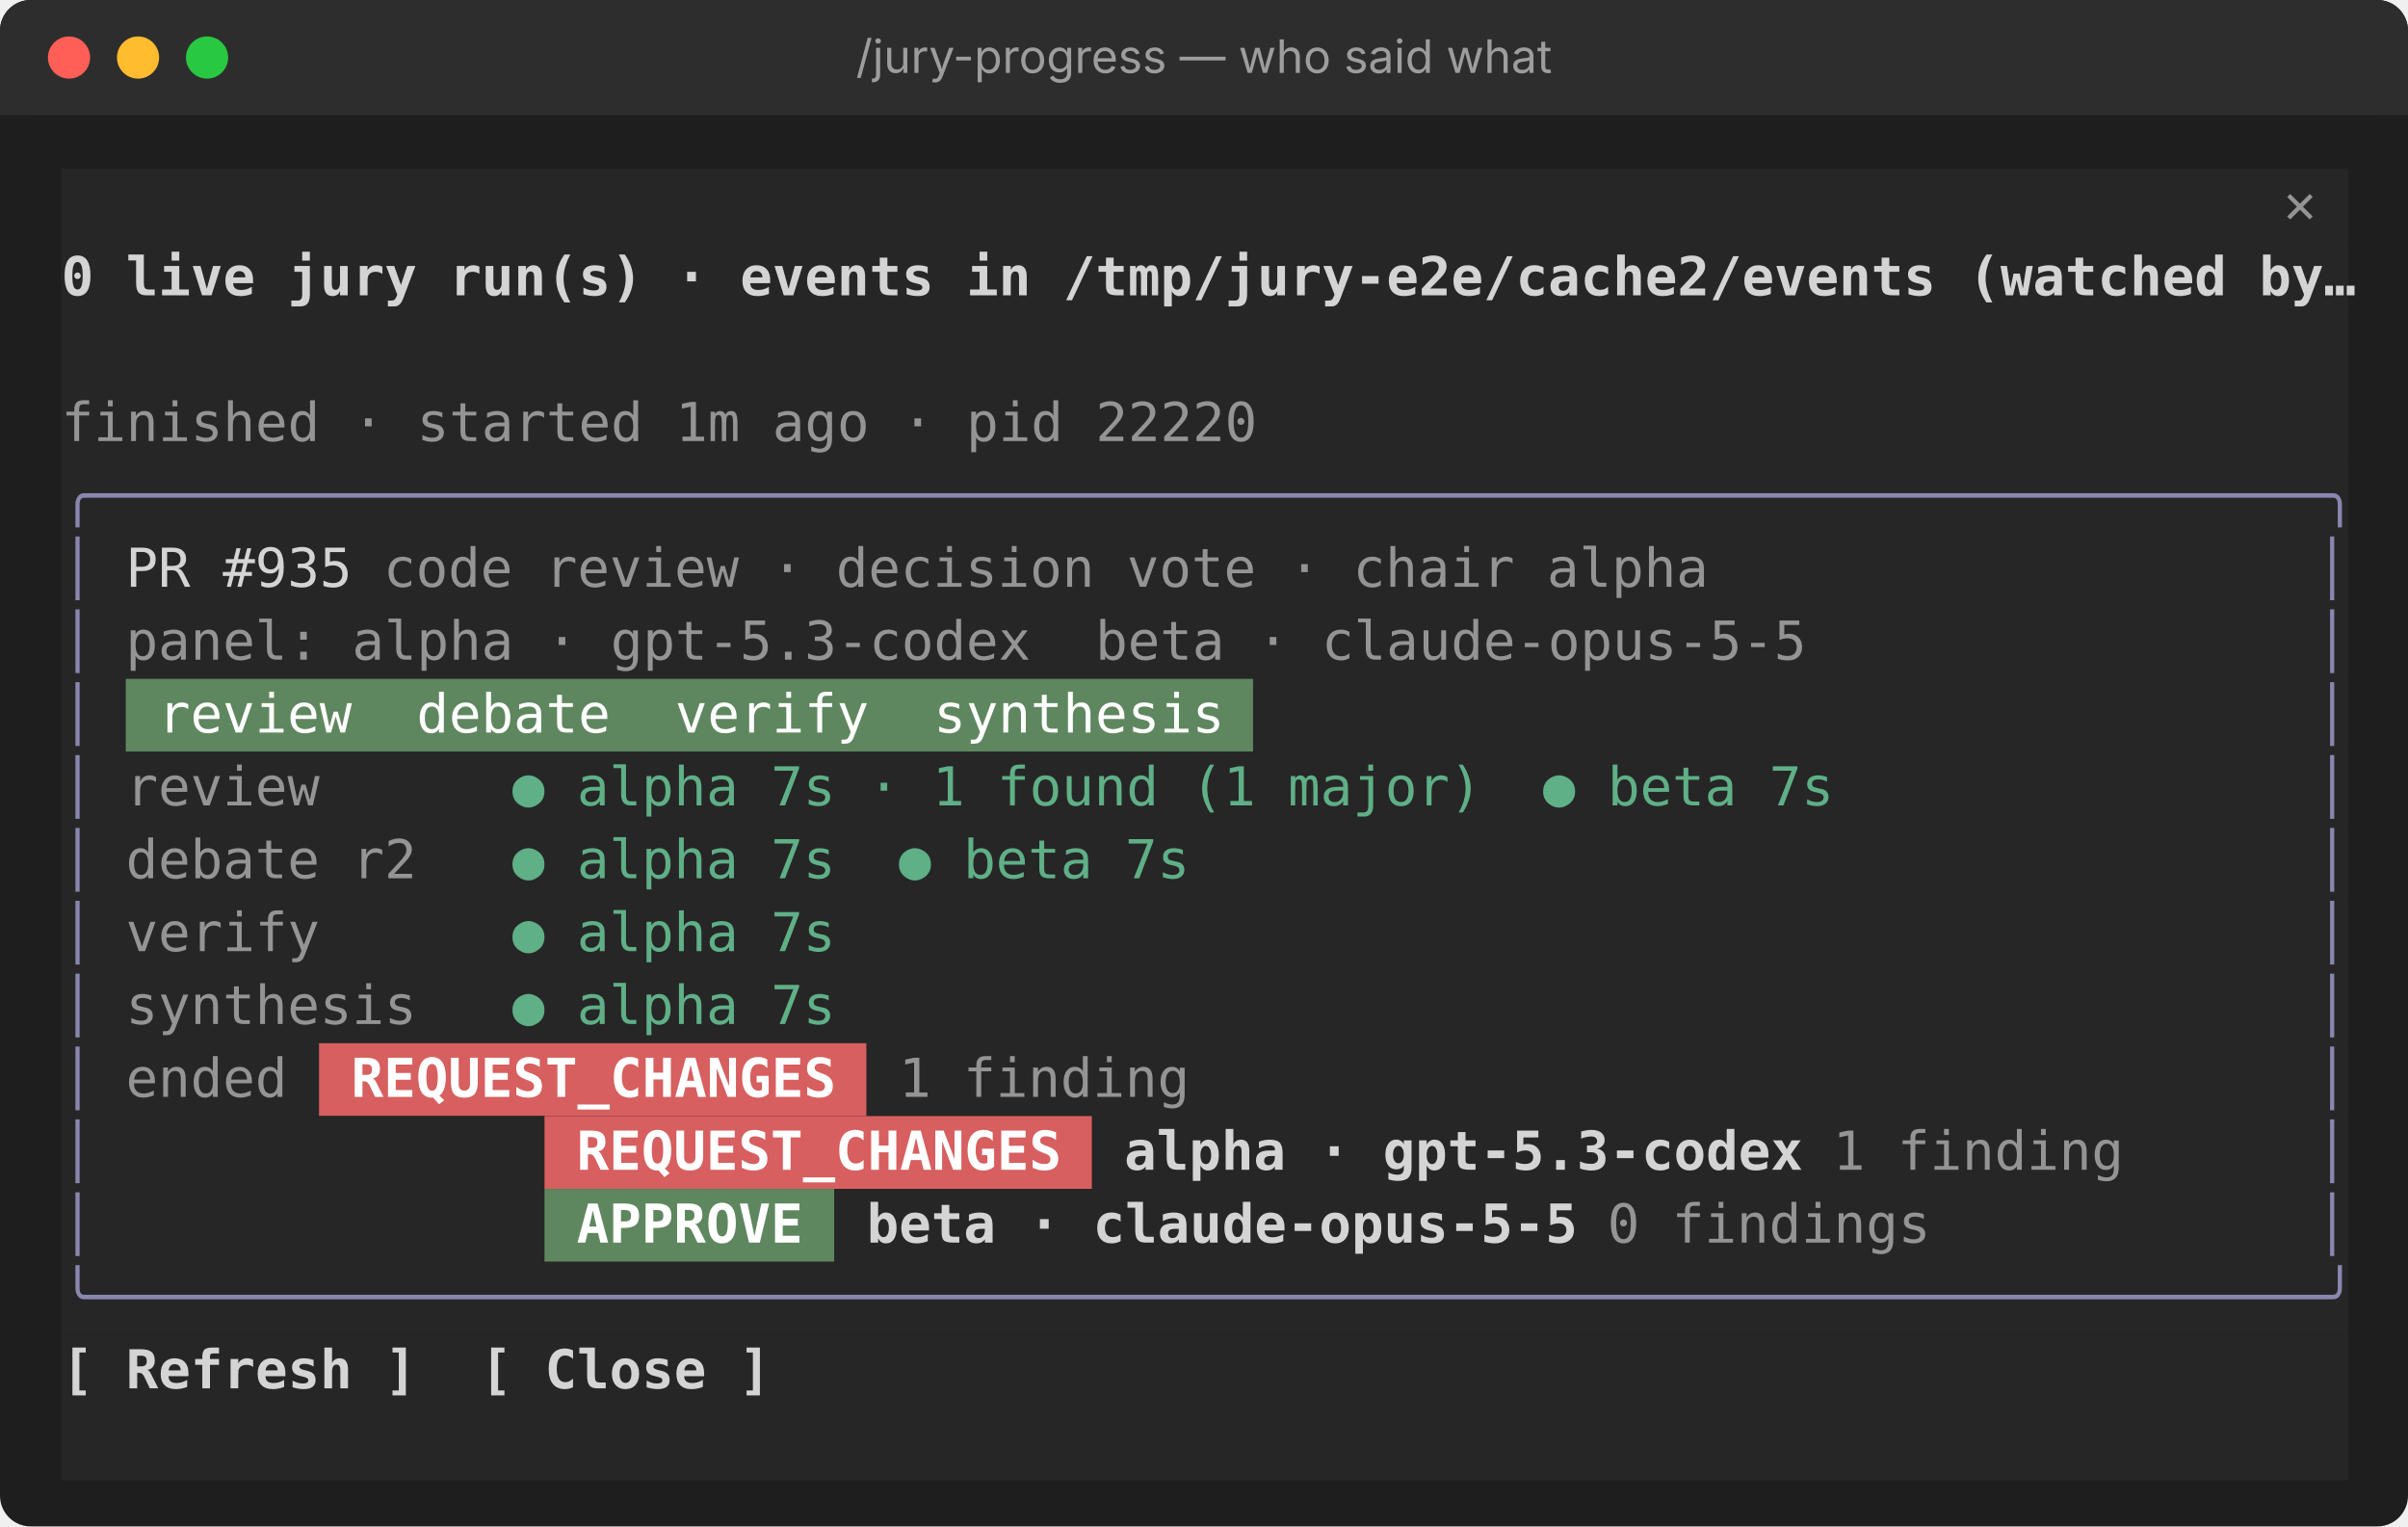
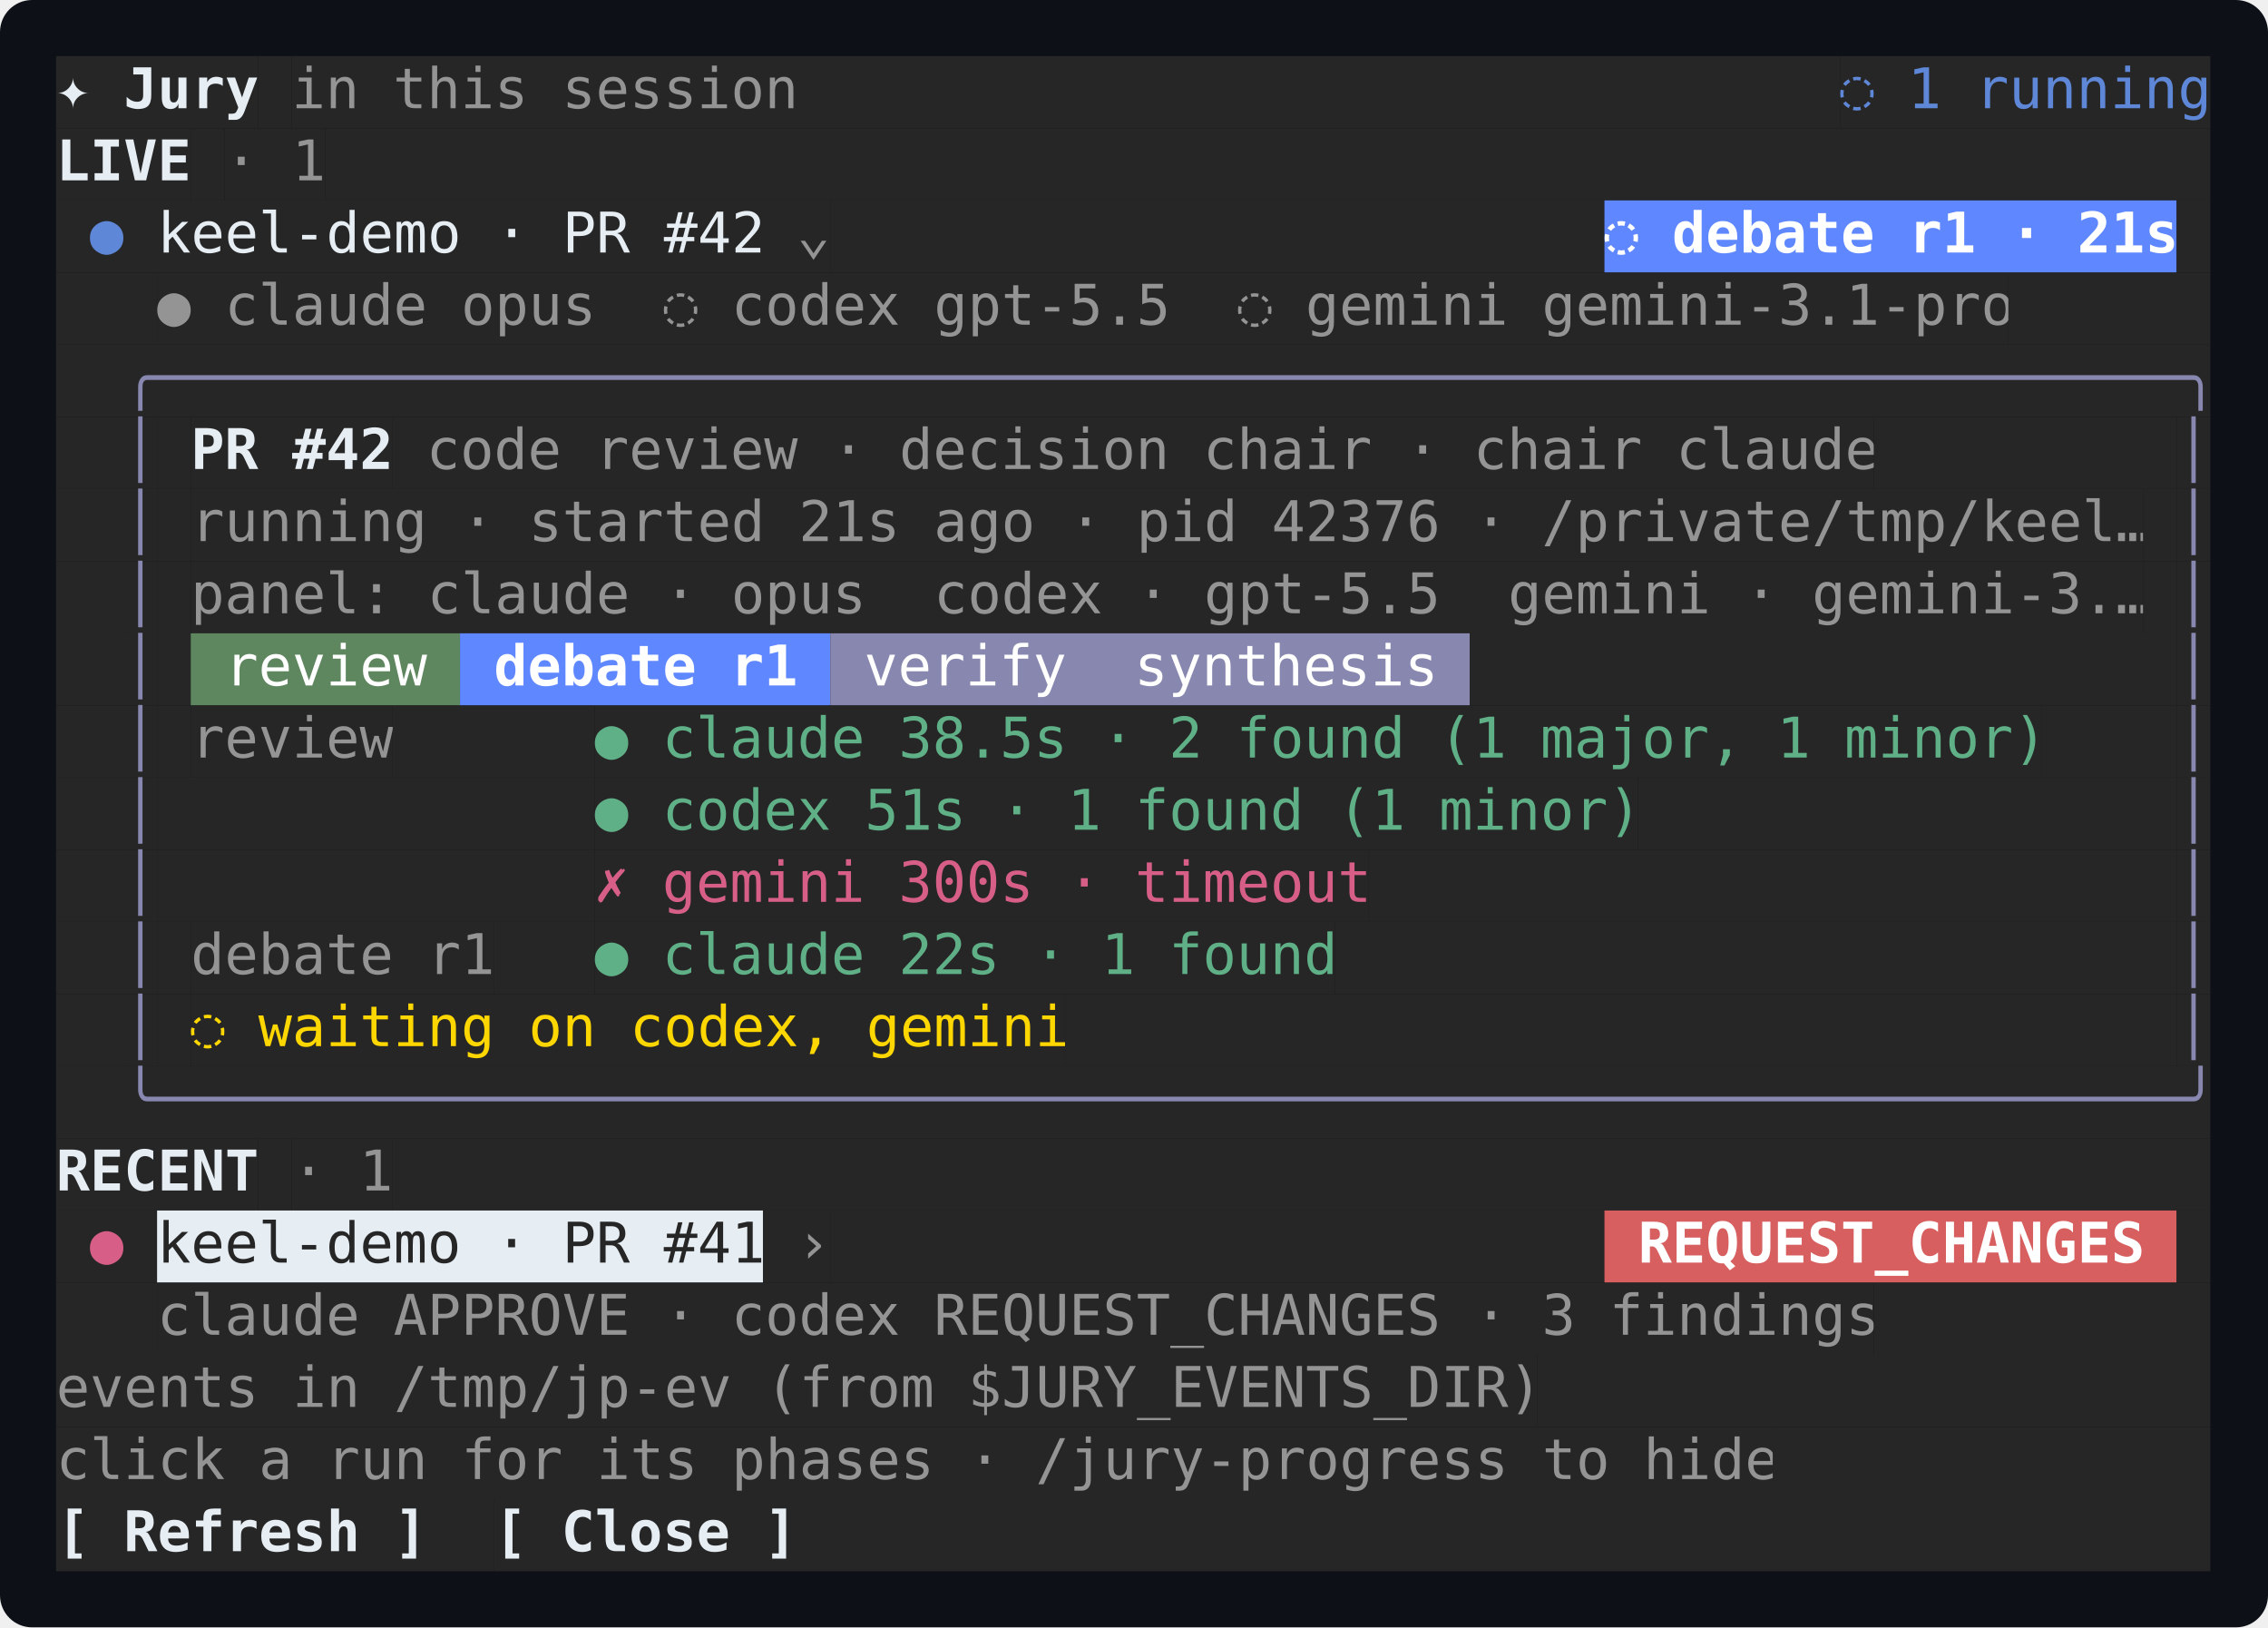
- <svg xmlns="http://www.w3.org/2000/svg" width="628" height="398" viewBox="0 0 628 398" role="img" aria-label="/jury-progress — who said what">
-   <rect width="100%" height="100%" rx="8" fill="#1e1e1e" />
-   <rect width="100%" height="30" rx="8" fill="#2d2d2d" />
-   <rect y="22" width="100%" height="8" fill="#2d2d2d" />
-   <circle cx="18" cy="15" r="5.5" fill="#ff5f57" />
-   <circle cx="36" cy="15" r="5.5" fill="#febc2e" />
-   <circle cx="54" cy="15" r="5.5" fill="#28c840" />
-   <text x="314" y="19" fill="#9d9d9d" font-family="-apple-system,Segoe UI,sans-serif" font-size="12" text-anchor="middle">/jury-progress — who said what</text>
-   <rect x="16.0" y="44" width="596.4" height="19" fill="#262626" />
-   <rect x="16.0" y="63" width="596.4" height="19" fill="#262626" />
-   <rect x="16.0" y="82" width="596.4" height="19" fill="#262626" />
-   <rect x="16.0" y="101" width="596.4" height="19" fill="#262626" />
-   <rect x="16.0" y="120" width="596.4" height="19" fill="#262626" />
-   <rect x="16.0" y="139" width="596.4" height="19" fill="#262626" />
-   <rect x="16.0" y="158" width="596.4" height="19" fill="#262626" />
-   <rect x="16.0" y="177" width="16.8" height="19" fill="#262626" />
-   <rect x="32.8" y="177" width="294.0" height="19" fill="#5f875f" />
-   <rect x="326.8" y="177" width="285.6" height="19" fill="#262626" />
-   <rect x="16.0" y="196" width="596.4" height="19" fill="#262626" />
-   <rect x="16.0" y="215" width="596.4" height="19" fill="#262626" />
-   <rect x="16.0" y="234" width="596.4" height="19" fill="#262626" />
-   <rect x="16.0" y="253" width="596.4" height="19" fill="#262626" />
-   <rect x="16.0" y="272" width="67.2" height="19" fill="#262626" />
-   <rect x="83.2" y="272" width="142.8" height="19" fill="#d75f5f" />
-   <rect x="226.0" y="272" width="386.4" height="19" fill="#262626" />
-   <rect x="16.0" y="291" width="126.0" height="19" fill="#262626" />
-   <rect x="142.0" y="291" width="142.8" height="19" fill="#d75f5f" />
-   <rect x="284.8" y="291" width="327.6" height="19" fill="#262626" />
-   <rect x="16.0" y="310" width="126.0" height="19" fill="#262626" />
-   <rect x="142.0" y="310" width="75.6" height="19" fill="#5f875f" />
-   <rect x="217.6" y="310" width="394.8" height="19" fill="#262626" />
-   <rect x="16.0" y="329" width="596.4" height="19" fill="#262626" />
-   <rect x="16.0" y="348" width="596.4" height="19" fill="#262626" />
-   <rect x="16.0" y="367" width="596.4" height="19" fill="#262626" />
-   <g font-family="SF Mono,Menlo,Consolas,DejaVu Sans Mono,monospace" font-size="14" xml:space="preserve">
-     <text x="595.6" y="58" fill="#949494" textLength="8.4" lengthAdjust="spacingAndGlyphs">✕</text>
-     <text x="16.0" y="77" fill="#d4d4d4" font-weight="bold" textLength="596.4" lengthAdjust="spacingAndGlyphs">0 live jury run(s) · events in /tmp/jury-e2e/cache2/events (watched by…</text>
-     <text x="16.0" y="115" fill="#949494" textLength="310.8" lengthAdjust="spacingAndGlyphs">finished · started 1m ago · pid 22220</text>
-     <text x="16.0" y="134" fill="#8787af" textLength="596.4" lengthAdjust="spacingAndGlyphs">╭─────────────────────────────────────────────────────────────────────╮</text>
-     <text x="16.0" y="153" fill="#8787af" textLength="8.4" lengthAdjust="spacingAndGlyphs">│</text>
-     <text x="32.8" y="153" fill="#d4d4d4" textLength="58.8" lengthAdjust="spacingAndGlyphs">PR #935</text>
-     <text x="100.0" y="153" fill="#949494" textLength="344.4" lengthAdjust="spacingAndGlyphs">code review · decision vote · chair alpha</text>
-     <text x="604.0" y="153" fill="#8787af" textLength="8.4" lengthAdjust="spacingAndGlyphs">│</text>
-     <text x="16.0" y="172" fill="#8787af" textLength="8.4" lengthAdjust="spacingAndGlyphs">│</text>
-     <text x="32.8" y="172" fill="#949494" textLength="436.8" lengthAdjust="spacingAndGlyphs">panel: alpha · gpt-5.3-codex  beta · claude-opus-5-5</text>
-     <text x="604.0" y="172" fill="#8787af" textLength="8.4" lengthAdjust="spacingAndGlyphs">│</text>
-     <text x="16.0" y="191" fill="#8787af" textLength="8.4" lengthAdjust="spacingAndGlyphs">│</text>
-     <text x="41.2" y="191" fill="#ffffff" textLength="277.2" lengthAdjust="spacingAndGlyphs">review  debate  verify  synthesis</text>
-     <text x="604.0" y="191" fill="#8787af" textLength="8.4" lengthAdjust="spacingAndGlyphs">│</text>
-     <text x="16.0" y="210" fill="#8787af" textLength="8.4" lengthAdjust="spacingAndGlyphs">│</text>
-     <text x="32.8" y="210" fill="#949494" textLength="50.4" lengthAdjust="spacingAndGlyphs">review</text>
-     <text x="133.6" y="210" fill="#5faf87" textLength="252.0" lengthAdjust="spacingAndGlyphs">● alpha 7s · 1 found (1 major)</text>
-     <text x="402.4" y="210" fill="#5faf87" textLength="75.6" lengthAdjust="spacingAndGlyphs">● beta 7s</text>
-     <text x="604.0" y="210" fill="#8787af" textLength="8.4" lengthAdjust="spacingAndGlyphs">│</text>
-     <text x="16.0" y="229" fill="#8787af" textLength="8.4" lengthAdjust="spacingAndGlyphs">│</text>
-     <text x="32.8" y="229" fill="#949494" textLength="75.6" lengthAdjust="spacingAndGlyphs">debate r2</text>
-     <text x="133.6" y="229" fill="#5faf87" textLength="84.0" lengthAdjust="spacingAndGlyphs">● alpha 7s</text>
-     <text x="234.4" y="229" fill="#5faf87" textLength="75.6" lengthAdjust="spacingAndGlyphs">● beta 7s</text>
-     <text x="604.0" y="229" fill="#8787af" textLength="8.4" lengthAdjust="spacingAndGlyphs">│</text>
-     <text x="16.0" y="248" fill="#8787af" textLength="8.4" lengthAdjust="spacingAndGlyphs">│</text>
-     <text x="32.8" y="248" fill="#949494" textLength="50.4" lengthAdjust="spacingAndGlyphs">verify</text>
-     <text x="133.6" y="248" fill="#5faf87" textLength="84.0" lengthAdjust="spacingAndGlyphs">● alpha 7s</text>
-     <text x="604.0" y="248" fill="#8787af" textLength="8.4" lengthAdjust="spacingAndGlyphs">│</text>
-     <text x="16.0" y="267" fill="#8787af" textLength="8.4" lengthAdjust="spacingAndGlyphs">│</text>
-     <text x="32.8" y="267" fill="#949494" textLength="75.6" lengthAdjust="spacingAndGlyphs">synthesis</text>
-     <text x="133.6" y="267" fill="#5faf87" textLength="84.0" lengthAdjust="spacingAndGlyphs">● alpha 7s</text>
-     <text x="604.0" y="267" fill="#8787af" textLength="8.4" lengthAdjust="spacingAndGlyphs">│</text>
-     <text x="16.0" y="286" fill="#8787af" textLength="8.4" lengthAdjust="spacingAndGlyphs">│</text>
-     <text x="32.8" y="286" fill="#949494" textLength="42.0" lengthAdjust="spacingAndGlyphs">ended</text>
-     <text x="91.6" y="286" fill="#ffffff" font-weight="bold" textLength="126.0" lengthAdjust="spacingAndGlyphs">REQUEST_CHANGES</text>
-     <text x="234.4" y="286" fill="#949494" textLength="75.6" lengthAdjust="spacingAndGlyphs">1 finding</text>
-     <text x="604.0" y="286" fill="#8787af" textLength="8.4" lengthAdjust="spacingAndGlyphs">│</text>
-     <text x="16.0" y="305" fill="#8787af" textLength="8.4" lengthAdjust="spacingAndGlyphs">│</text>
-     <text x="150.4" y="305" fill="#ffffff" font-weight="bold" textLength="126.0" lengthAdjust="spacingAndGlyphs">REQUEST_CHANGES</text>
-     <text x="293.2" y="305" fill="#d4d4d4" font-weight="bold" textLength="176.4" lengthAdjust="spacingAndGlyphs">alpha · gpt-5.3-codex</text>
-     <text x="478.0" y="305" fill="#949494" textLength="75.6" lengthAdjust="spacingAndGlyphs">1 finding</text>
-     <text x="604.0" y="305" fill="#8787af" textLength="8.4" lengthAdjust="spacingAndGlyphs">│</text>
-     <text x="16.0" y="324" fill="#8787af" textLength="8.4" lengthAdjust="spacingAndGlyphs">│</text>
-     <text x="150.4" y="324" fill="#ffffff" font-weight="bold" textLength="58.8" lengthAdjust="spacingAndGlyphs">APPROVE</text>
-     <text x="226.0" y="324" fill="#d4d4d4" font-weight="bold" textLength="184.8" lengthAdjust="spacingAndGlyphs">beta · claude-opus-5-5</text>
-     <text x="419.2" y="324" fill="#949494" textLength="84.0" lengthAdjust="spacingAndGlyphs">0 findings</text>
-     <text x="604.0" y="324" fill="#8787af" textLength="8.4" lengthAdjust="spacingAndGlyphs">│</text>
-     <text x="16.0" y="343" fill="#8787af" textLength="596.4" lengthAdjust="spacingAndGlyphs">╰─────────────────────────────────────────────────────────────────────╯</text>
-     <text x="16.0" y="362" fill="#d4d4d4" font-weight="bold" textLength="92.4" lengthAdjust="spacingAndGlyphs">[ Refresh ]</text>
-     <text x="125.2" y="362" fill="#d4d4d4" font-weight="bold" textLength="75.6" lengthAdjust="spacingAndGlyphs">[ Close ]</text>
+ <svg xmlns="http://www.w3.org/2000/svg" width="566" height="406" viewBox="0 0 566 406">
+   <rect width="100%" height="100%" rx="8" fill="#0D1117" />
+   <g font-family="Menlo, Monaco, Consolas, monospace" font-size="14">
+     <rect x="14.0" y="14.0" width="50.4" height="18" fill="#262626" />
+     <text x="14.0" y="27.0" fill="#E6EDF3" font-weight="bold" textLength="50.4" lengthAdjust="spacingAndGlyphs" xml:space="preserve">✦ Jury</text>
+     <rect x="64.4" y="14.0" width="8.4" height="18" fill="#262626" />
+     <rect x="72.8" y="14.0" width="126.0" height="18" fill="#262626" />
+     <text x="72.8" y="27.0" fill="#949494" textLength="126.0" lengthAdjust="spacingAndGlyphs" xml:space="preserve">in this session</text>
+     <rect x="198.8" y="14.0" width="260.4" height="18" fill="#262626" />
+     <rect x="459.2" y="14.0" width="92.4" height="18" fill="#262626" />
+     <text x="459.2" y="27.0" fill="#5f87d7" textLength="92.4" lengthAdjust="spacingAndGlyphs" xml:space="preserve">◌ 1 running</text>
+     <rect x="14.0" y="32.0" width="33.6" height="18" fill="#262626" />
+     <text x="14.0" y="45.0" fill="#E6EDF3" font-weight="bold" textLength="33.6" lengthAdjust="spacingAndGlyphs" xml:space="preserve">LIVE</text>
+     <rect x="47.6" y="32.0" width="8.4" height="18" fill="#262626" />
+     <rect x="56.0" y="32.0" width="25.2" height="18" fill="#262626" />
+     <text x="56.0" y="45.0" fill="#949494" textLength="25.2" lengthAdjust="spacingAndGlyphs" xml:space="preserve">· 1</text>
+     <rect x="81.2" y="32.0" width="470.4" height="18" fill="#262626" />
+     <rect x="14.0" y="50.0" width="8.4" height="18" fill="#262626" />
+     <rect x="22.4" y="50.0" width="8.4" height="18" fill="#262626" />
+     <text x="22.4" y="63.0" fill="#5f87d7" textLength="8.4" lengthAdjust="spacingAndGlyphs" xml:space="preserve">●</text>
+     <rect x="30.8" y="50.0" width="168.0" height="18" fill="#262626" />
+     <text x="30.8" y="63.0" fill="#E6EDF3" textLength="168.0" lengthAdjust="spacingAndGlyphs" xml:space="preserve"> keel-demo · PR #42 </text>
+     <rect x="198.8" y="50.0" width="8.4" height="18" fill="#262626" />
+     <text x="198.8" y="63.0" fill="#949494" textLength="8.4" lengthAdjust="spacingAndGlyphs" xml:space="preserve">⌄</text>
+     <rect x="207.2" y="50.0" width="193.2" height="18" fill="#262626" />
+     <rect x="400.4" y="50.0" width="142.8" height="18" fill="#5f87ff" />
+     <text x="400.4" y="63.0" fill="#ffffff" font-weight="bold" textLength="142.8" lengthAdjust="spacingAndGlyphs" xml:space="preserve">◌ debate r1 · 21s</text>
+     <rect x="543.2" y="50.0" width="8.4" height="18" fill="#262626" />
+     <rect x="14.0" y="68.0" width="25.2" height="18" fill="#262626" />
+     <rect x="39.2" y="68.0" width="462.0" height="18" fill="#262626" />
+     <text x="39.2" y="81.0" fill="#949494" textLength="462.0" lengthAdjust="spacingAndGlyphs" xml:space="preserve">● claude opus  ◌ codex gpt-5.5  ◌ gemini gemini-3.1-pro</text>
+     <rect x="501.2" y="68.0" width="50.4" height="18" fill="#262626" />
+     <rect x="14.0" y="86.0" width="16.8" height="18" fill="#262626" />
+     <rect x="30.8" y="86.0" width="520.8" height="18" fill="#262626" />
+     <text x="30.8" y="99.0" fill="#8787af" textLength="520.8" lengthAdjust="spacingAndGlyphs" xml:space="preserve">╭────────────────────────────────────────────────────────────╮</text>
+     <rect x="14.0" y="104.0" width="16.8" height="18" fill="#262626" />
+     <rect x="30.8" y="104.0" width="8.4" height="18" fill="#262626" />
+     <text x="30.8" y="117.0" fill="#8787af" textLength="8.4" lengthAdjust="spacingAndGlyphs" xml:space="preserve">│</text>
+     <rect x="39.2" y="104.0" width="8.4" height="18" fill="#262626" />
+     <rect x="47.6" y="104.0" width="50.4" height="18" fill="#262626" />
+     <text x="47.6" y="117.0" fill="#E6EDF3" font-weight="bold" textLength="50.4" lengthAdjust="spacingAndGlyphs" xml:space="preserve">PR #42</text>
+     <rect x="98.0" y="104.0" width="8.4" height="18" fill="#262626" />
+     <rect x="106.4" y="104.0" width="361.2" height="18" fill="#262626" />
+     <text x="106.4" y="117.0" fill="#949494" textLength="361.2" lengthAdjust="spacingAndGlyphs" xml:space="preserve">code review · decision chair · chair claude</text>
+     <rect x="467.6" y="104.0" width="75.6" height="18" fill="#262626" />
+     <rect x="543.2" y="104.0" width="8.4" height="18" fill="#262626" />
+     <text x="543.2" y="117.0" fill="#8787af" textLength="8.4" lengthAdjust="spacingAndGlyphs" xml:space="preserve">│</text>
+     <rect x="14.0" y="122.0" width="16.8" height="18" fill="#262626" />
+     <rect x="30.8" y="122.0" width="8.4" height="18" fill="#262626" />
+     <text x="30.8" y="135.0" fill="#8787af" textLength="8.4" lengthAdjust="spacingAndGlyphs" xml:space="preserve">│</text>
+     <rect x="39.2" y="122.0" width="8.4" height="18" fill="#262626" />
+     <rect x="47.6" y="122.0" width="487.2" height="18" fill="#262626" />
+     <text x="47.6" y="135.0" fill="#949494" textLength="487.2" lengthAdjust="spacingAndGlyphs" xml:space="preserve">running · started 21s ago · pid 42376 · /private/tmp/keel…</text>
+     <rect x="534.8" y="122.0" width="8.4" height="18" fill="#262626" />
+     <rect x="543.2" y="122.0" width="8.4" height="18" fill="#262626" />
+     <text x="543.2" y="135.0" fill="#8787af" textLength="8.4" lengthAdjust="spacingAndGlyphs" xml:space="preserve">│</text>
+     <rect x="14.0" y="140.0" width="16.8" height="18" fill="#262626" />
+     <rect x="30.8" y="140.0" width="8.4" height="18" fill="#262626" />
+     <text x="30.8" y="153.0" fill="#8787af" textLength="8.4" lengthAdjust="spacingAndGlyphs" xml:space="preserve">│</text>
+     <rect x="39.2" y="140.0" width="8.4" height="18" fill="#262626" />
+     <rect x="47.6" y="140.0" width="487.2" height="18" fill="#262626" />
+     <text x="47.6" y="153.0" fill="#949494" textLength="487.2" lengthAdjust="spacingAndGlyphs" xml:space="preserve">panel: claude · opus  codex · gpt-5.5  gemini · gemini-3.…</text>
+     <rect x="534.8" y="140.0" width="8.4" height="18" fill="#262626" />
+     <rect x="543.2" y="140.0" width="8.4" height="18" fill="#262626" />
+     <text x="543.2" y="153.0" fill="#8787af" textLength="8.4" lengthAdjust="spacingAndGlyphs" xml:space="preserve">│</text>
+     <rect x="14.0" y="158.0" width="16.8" height="18" fill="#262626" />
+     <rect x="30.8" y="158.0" width="8.4" height="18" fill="#262626" />
+     <text x="30.8" y="171.0" fill="#8787af" textLength="8.4" lengthAdjust="spacingAndGlyphs" xml:space="preserve">│</text>
+     <rect x="39.2" y="158.0" width="8.4" height="18" fill="#262626" />
+     <rect x="47.6" y="158.0" width="67.2" height="18" fill="#5f875f" />
+     <text x="47.6" y="171.0" fill="#ffffff" textLength="67.2" lengthAdjust="spacingAndGlyphs" xml:space="preserve"> review </text>
+     <rect x="114.8" y="158.0" width="92.4" height="18" fill="#5f87ff" />
+     <text x="114.8" y="171.0" fill="#ffffff" font-weight="bold" textLength="92.4" lengthAdjust="spacingAndGlyphs" xml:space="preserve"> debate r1 </text>
+     <rect x="207.2" y="158.0" width="159.6" height="18" fill="#8787af" />
+     <text x="207.2" y="171.0" fill="#ffffff" textLength="159.6" lengthAdjust="spacingAndGlyphs" xml:space="preserve"> verify  synthesis </text>
+     <rect x="366.8" y="158.0" width="176.4" height="18" fill="#262626" />
+     <rect x="543.2" y="158.0" width="8.4" height="18" fill="#262626" />
+     <text x="543.2" y="171.0" fill="#8787af" textLength="8.4" lengthAdjust="spacingAndGlyphs" xml:space="preserve">│</text>
+     <rect x="14.0" y="176.0" width="16.8" height="18" fill="#262626" />
+     <rect x="30.8" y="176.0" width="8.4" height="18" fill="#262626" />
+     <text x="30.8" y="189.0" fill="#8787af" textLength="8.4" lengthAdjust="spacingAndGlyphs" xml:space="preserve">│</text>
+     <rect x="39.2" y="176.0" width="8.4" height="18" fill="#262626" />
+     <rect x="47.6" y="176.0" width="50.4" height="18" fill="#262626" />
+     <text x="47.6" y="189.0" fill="#949494" textLength="50.4" lengthAdjust="spacingAndGlyphs" xml:space="preserve">review</text>
+     <rect x="98.0" y="176.0" width="50.4" height="18" fill="#262626" />
+     <rect x="148.4" y="176.0" width="361.2" height="18" fill="#262626" />
+     <text x="148.4" y="189.0" fill="#5faf87" textLength="361.2" lengthAdjust="spacingAndGlyphs" xml:space="preserve">● claude 38.5s · 2 found (1 major, 1 minor)</text>
+     <rect x="509.6" y="176.0" width="33.6" height="18" fill="#262626" />
+     <rect x="543.2" y="176.0" width="8.4" height="18" fill="#262626" />
+     <text x="543.2" y="189.0" fill="#8787af" textLength="8.4" lengthAdjust="spacingAndGlyphs" xml:space="preserve">│</text>
+     <rect x="14.0" y="194.0" width="16.8" height="18" fill="#262626" />
+     <rect x="30.8" y="194.0" width="8.4" height="18" fill="#262626" />
+     <text x="30.8" y="207.0" fill="#8787af" textLength="8.4" lengthAdjust="spacingAndGlyphs" xml:space="preserve">│</text>
+     <rect x="39.2" y="194.0" width="109.2" height="18" fill="#262626" />
+     <rect x="148.4" y="194.0" width="260.4" height="18" fill="#262626" />
+     <text x="148.4" y="207.0" fill="#5faf87" textLength="260.4" lengthAdjust="spacingAndGlyphs" xml:space="preserve">● codex 51s · 1 found (1 minor)</text>
+     <rect x="408.8" y="194.0" width="134.4" height="18" fill="#262626" />
+     <rect x="543.2" y="194.0" width="8.4" height="18" fill="#262626" />
+     <text x="543.2" y="207.0" fill="#8787af" textLength="8.4" lengthAdjust="spacingAndGlyphs" xml:space="preserve">│</text>
+     <rect x="14.0" y="212.0" width="16.8" height="18" fill="#262626" />
+     <rect x="30.8" y="212.0" width="8.4" height="18" fill="#262626" />
+     <text x="30.8" y="225.0" fill="#8787af" textLength="8.4" lengthAdjust="spacingAndGlyphs" xml:space="preserve">│</text>
+     <rect x="39.2" y="212.0" width="109.2" height="18" fill="#262626" />
+     <rect x="148.4" y="212.0" width="193.2" height="18" fill="#262626" />
+     <text x="148.4" y="225.0" fill="#d75f87" textLength="193.2" lengthAdjust="spacingAndGlyphs" xml:space="preserve">✗ gemini 300s · timeout</text>
+     <rect x="341.6" y="212.0" width="201.6" height="18" fill="#262626" />
+     <rect x="543.2" y="212.0" width="8.4" height="18" fill="#262626" />
+     <text x="543.2" y="225.0" fill="#8787af" textLength="8.4" lengthAdjust="spacingAndGlyphs" xml:space="preserve">│</text>
+     <rect x="14.0" y="230.0" width="16.8" height="18" fill="#262626" />
+     <rect x="30.8" y="230.0" width="8.4" height="18" fill="#262626" />
+     <text x="30.8" y="243.0" fill="#8787af" textLength="8.4" lengthAdjust="spacingAndGlyphs" xml:space="preserve">│</text>
+     <rect x="39.2" y="230.0" width="8.4" height="18" fill="#262626" />
+     <rect x="47.6" y="230.0" width="75.6" height="18" fill="#262626" />
+     <text x="47.6" y="243.0" fill="#949494" textLength="75.6" lengthAdjust="spacingAndGlyphs" xml:space="preserve">debate r1</text>
+     <rect x="123.2" y="230.0" width="25.2" height="18" fill="#262626" />
+     <rect x="148.4" y="230.0" width="184.8" height="18" fill="#262626" />
+     <text x="148.4" y="243.0" fill="#5faf87" textLength="184.8" lengthAdjust="spacingAndGlyphs" xml:space="preserve">● claude 22s · 1 found</text>
+     <rect x="333.2" y="230.0" width="210.0" height="18" fill="#262626" />
+     <rect x="543.2" y="230.0" width="8.4" height="18" fill="#262626" />
+     <text x="543.2" y="243.0" fill="#8787af" textLength="8.4" lengthAdjust="spacingAndGlyphs" xml:space="preserve">│</text>
+     <rect x="14.0" y="248.0" width="16.8" height="18" fill="#262626" />
+     <rect x="30.8" y="248.0" width="8.4" height="18" fill="#262626" />
+     <text x="30.8" y="261.0" fill="#8787af" textLength="8.4" lengthAdjust="spacingAndGlyphs" xml:space="preserve">│</text>
+     <rect x="39.2" y="248.0" width="8.4" height="18" fill="#262626" />
+     <rect x="47.6" y="248.0" width="218.4" height="18" fill="#262626" />
+     <text x="47.6" y="261.0" fill="#ffd700" textLength="218.4" lengthAdjust="spacingAndGlyphs" xml:space="preserve">◌ waiting on codex, gemini</text>
+     <rect x="266.0" y="248.0" width="277.2" height="18" fill="#262626" />
+     <rect x="543.2" y="248.0" width="8.4" height="18" fill="#262626" />
+     <text x="543.2" y="261.0" fill="#8787af" textLength="8.4" lengthAdjust="spacingAndGlyphs" xml:space="preserve">│</text>
+     <rect x="14.0" y="266.0" width="16.8" height="18" fill="#262626" />
+     <rect x="30.8" y="266.0" width="520.8" height="18" fill="#262626" />
+     <text x="30.8" y="279.0" fill="#8787af" textLength="520.8" lengthAdjust="spacingAndGlyphs" xml:space="preserve">╰────────────────────────────────────────────────────────────╯</text>
+     <rect x="14.0" y="284.0" width="50.4" height="18" fill="#262626" />
+     <text x="14.0" y="297.0" fill="#E6EDF3" font-weight="bold" textLength="50.4" lengthAdjust="spacingAndGlyphs" xml:space="preserve">RECENT</text>
+     <rect x="64.4" y="284.0" width="8.4" height="18" fill="#262626" />
+     <rect x="72.8" y="284.0" width="25.2" height="18" fill="#262626" />
+     <text x="72.8" y="297.0" fill="#949494" textLength="25.2" lengthAdjust="spacingAndGlyphs" xml:space="preserve">· 1</text>
+     <rect x="98.0" y="284.0" width="453.6" height="18" fill="#262626" />
+     <rect x="14.0" y="302.0" width="8.4" height="18" fill="#262626" />
+     <rect x="22.4" y="302.0" width="8.4" height="18" fill="#262626" />
+     <text x="22.4" y="315.0" fill="#d75f87" textLength="8.4" lengthAdjust="spacingAndGlyphs" xml:space="preserve">●</text>
+     <rect x="30.8" y="302.0" width="8.4" height="18" fill="#262626" />
+     <rect x="39.2" y="302.0" width="151.2" height="18" fill="#E6EDF3" />
+     <text x="39.2" y="315.0" fill="#262626" textLength="151.2" lengthAdjust="spacingAndGlyphs" xml:space="preserve">keel-demo · PR #41</text>
+     <rect x="190.4" y="302.0" width="8.4" height="18" fill="#262626" />
+     <rect x="198.8" y="302.0" width="8.4" height="18" fill="#262626" />
+     <text x="198.8" y="315.0" fill="#949494" textLength="8.4" lengthAdjust="spacingAndGlyphs" xml:space="preserve">›</text>
+     <rect x="207.2" y="302.0" width="193.2" height="18" fill="#262626" />
+     <rect x="400.4" y="302.0" width="142.8" height="18" fill="#d75f5f" />
+     <text x="400.4" y="315.0" fill="#ffffff" font-weight="bold" textLength="142.8" lengthAdjust="spacingAndGlyphs" xml:space="preserve"> REQUEST_CHANGES </text>
+     <rect x="543.2" y="302.0" width="8.4" height="18" fill="#262626" />
+     <rect x="14.0" y="320.0" width="25.2" height="18" fill="#262626" />
+     <rect x="39.2" y="320.0" width="428.4" height="18" fill="#262626" />
+     <text x="39.2" y="333.0" fill="#949494" textLength="428.4" lengthAdjust="spacingAndGlyphs" xml:space="preserve">claude APPROVE · codex REQUEST_CHANGES · 3 findings</text>
+     <rect x="467.6" y="320.0" width="84.0" height="18" fill="#262626" />
+     <rect x="14.0" y="338.0" width="369.6" height="18" fill="#262626" />
+     <text x="14.0" y="351.0" fill="#949494" textLength="369.6" lengthAdjust="spacingAndGlyphs" xml:space="preserve">events in /tmp/jp-ev (from $JURY_EVENTS_DIR)</text>
+     <rect x="383.6" y="338.0" width="168.0" height="18" fill="#262626" />
+     <rect x="14.0" y="356.0" width="428.4" height="18" fill="#262626" />
+     <text x="14.0" y="369.0" fill="#949494" textLength="428.4" lengthAdjust="spacingAndGlyphs" xml:space="preserve">click a run for its phases · /jury-progress to hide</text>
+     <rect x="442.4" y="356.0" width="109.2" height="18" fill="#262626" />
+     <rect x="14.0" y="374.0" width="92.4" height="18" fill="#262626" />
+     <text x="14.0" y="387.0" fill="#E6EDF3" font-weight="bold" textLength="92.4" lengthAdjust="spacingAndGlyphs" xml:space="preserve">[ Refresh ]</text>
+     <rect x="106.4" y="374.0" width="16.8" height="18" fill="#262626" />
+     <rect x="123.2" y="374.0" width="75.6" height="18" fill="#262626" />
+     <text x="123.2" y="387.0" fill="#E6EDF3" font-weight="bold" textLength="75.6" lengthAdjust="spacingAndGlyphs" xml:space="preserve">[ Close ]</text>
+     <rect x="198.8" y="374.0" width="352.8" height="18" fill="#262626" />
  </g>
</svg>
